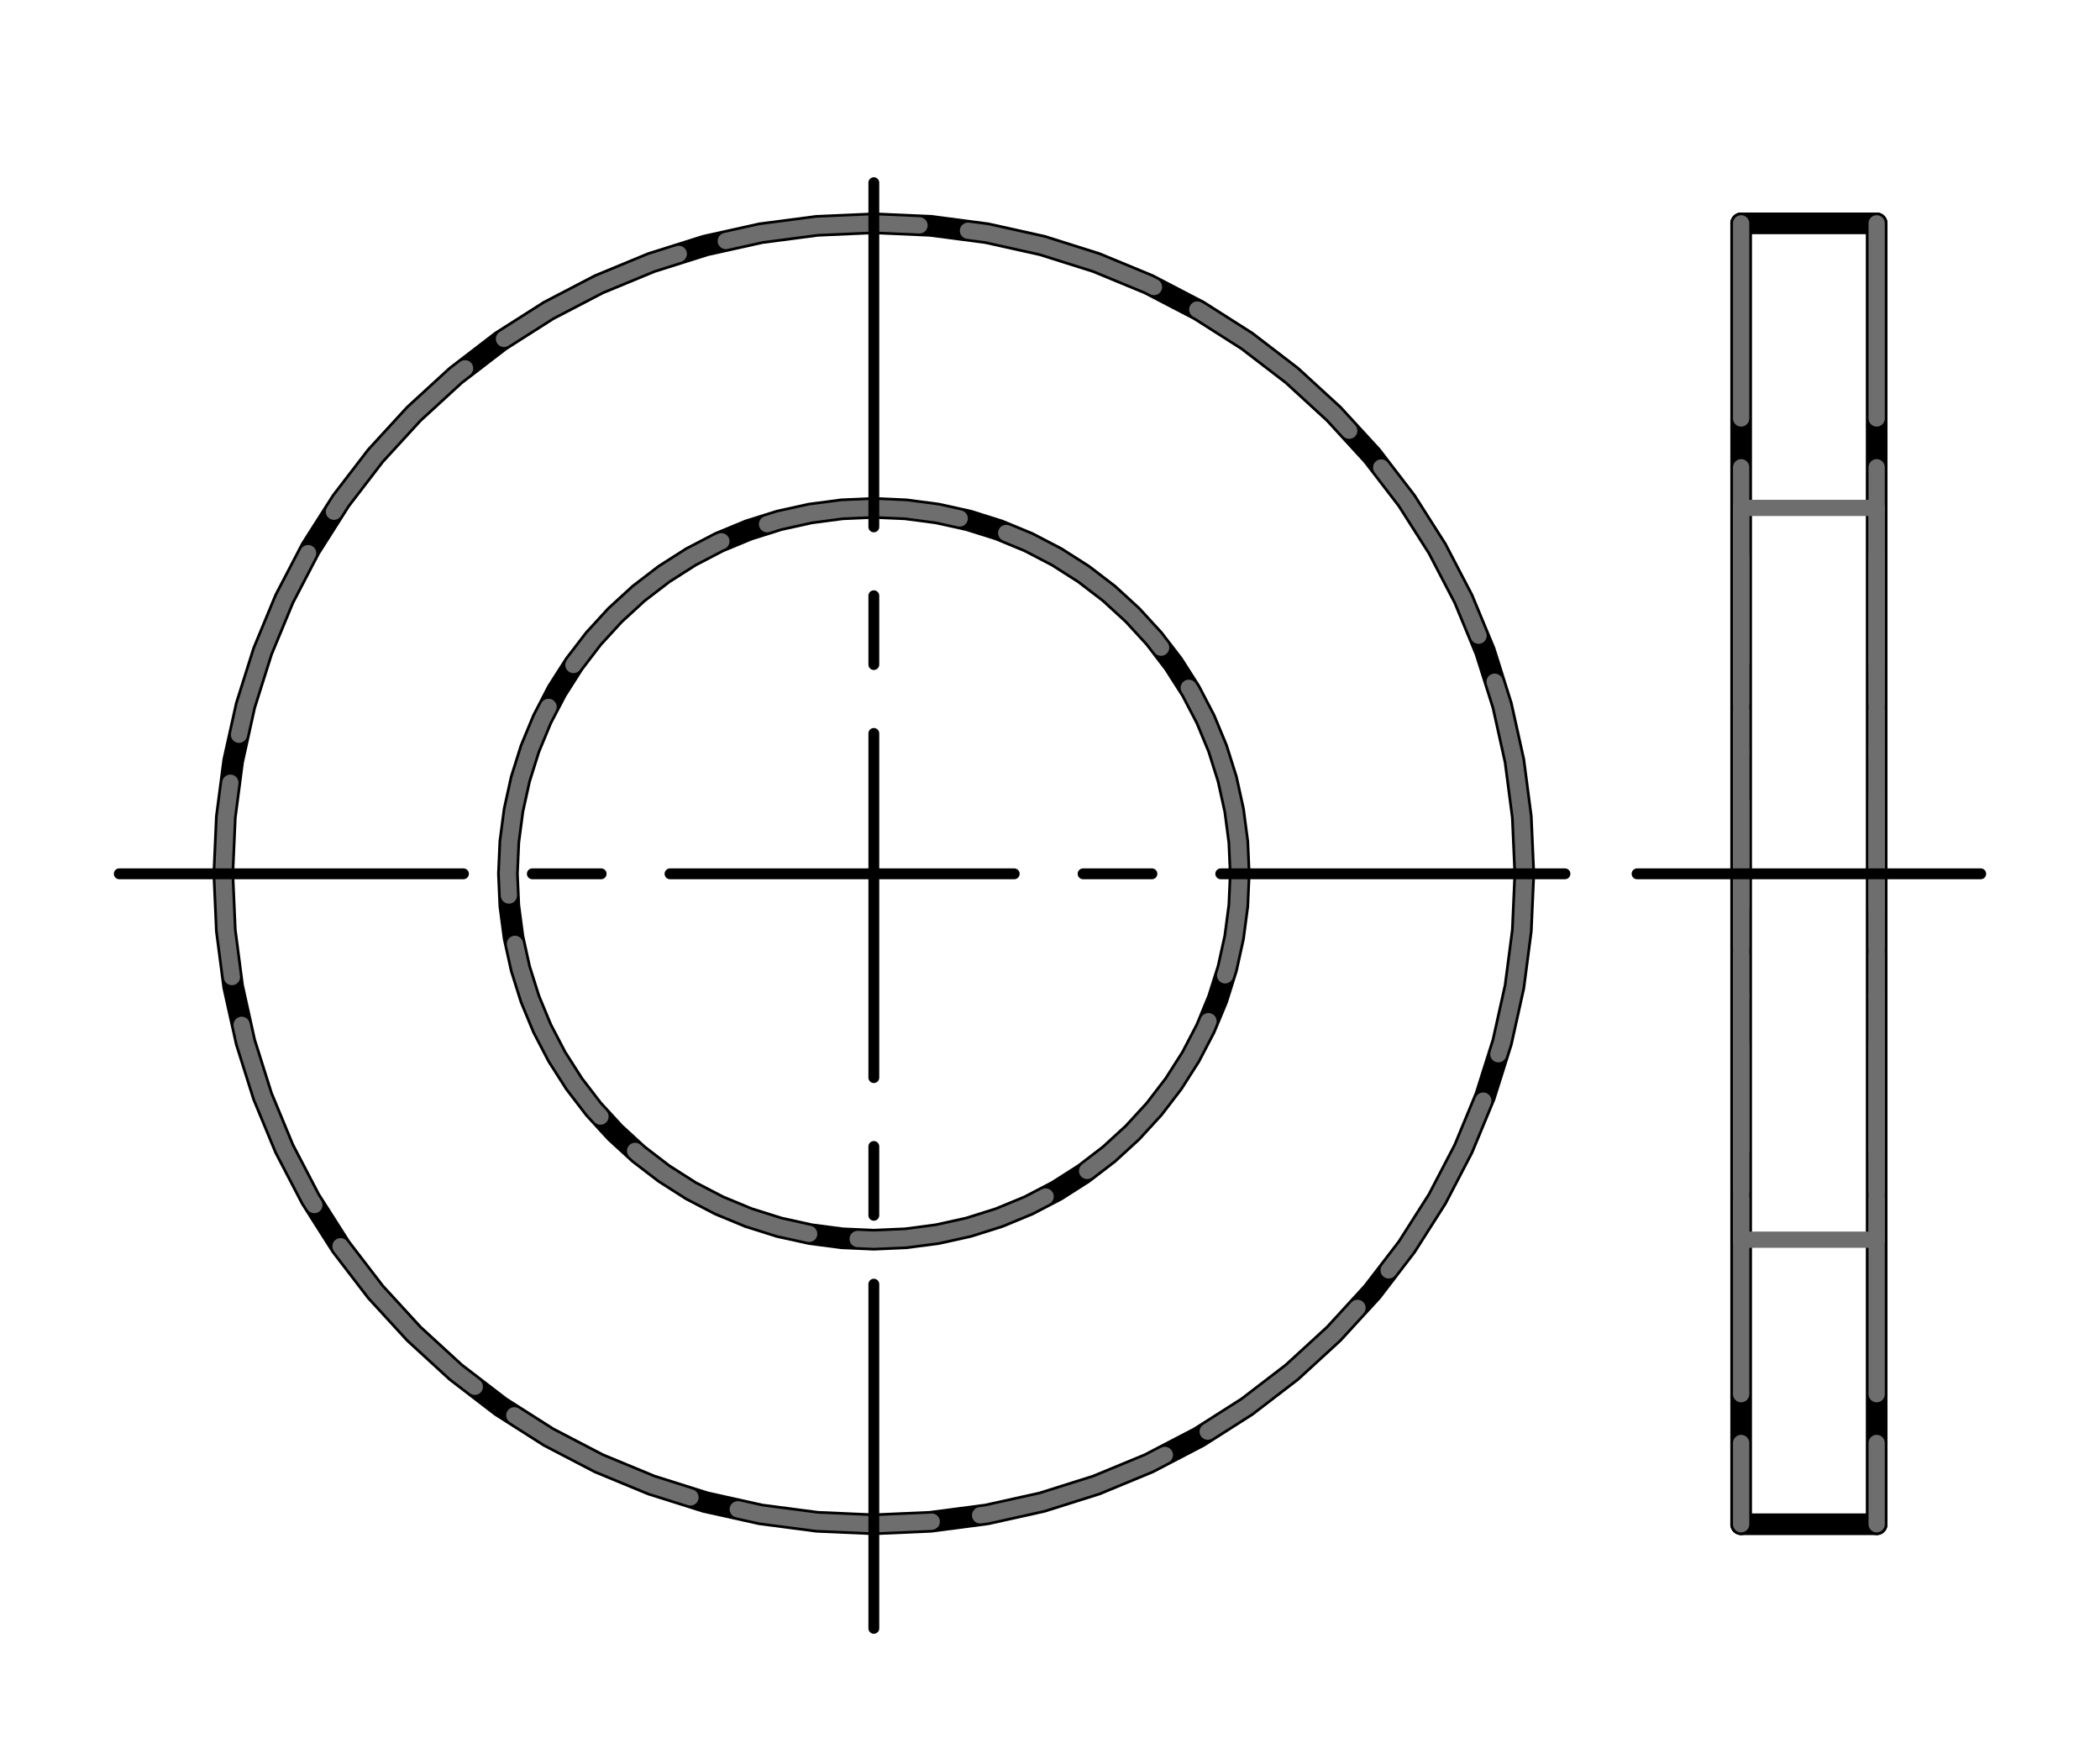
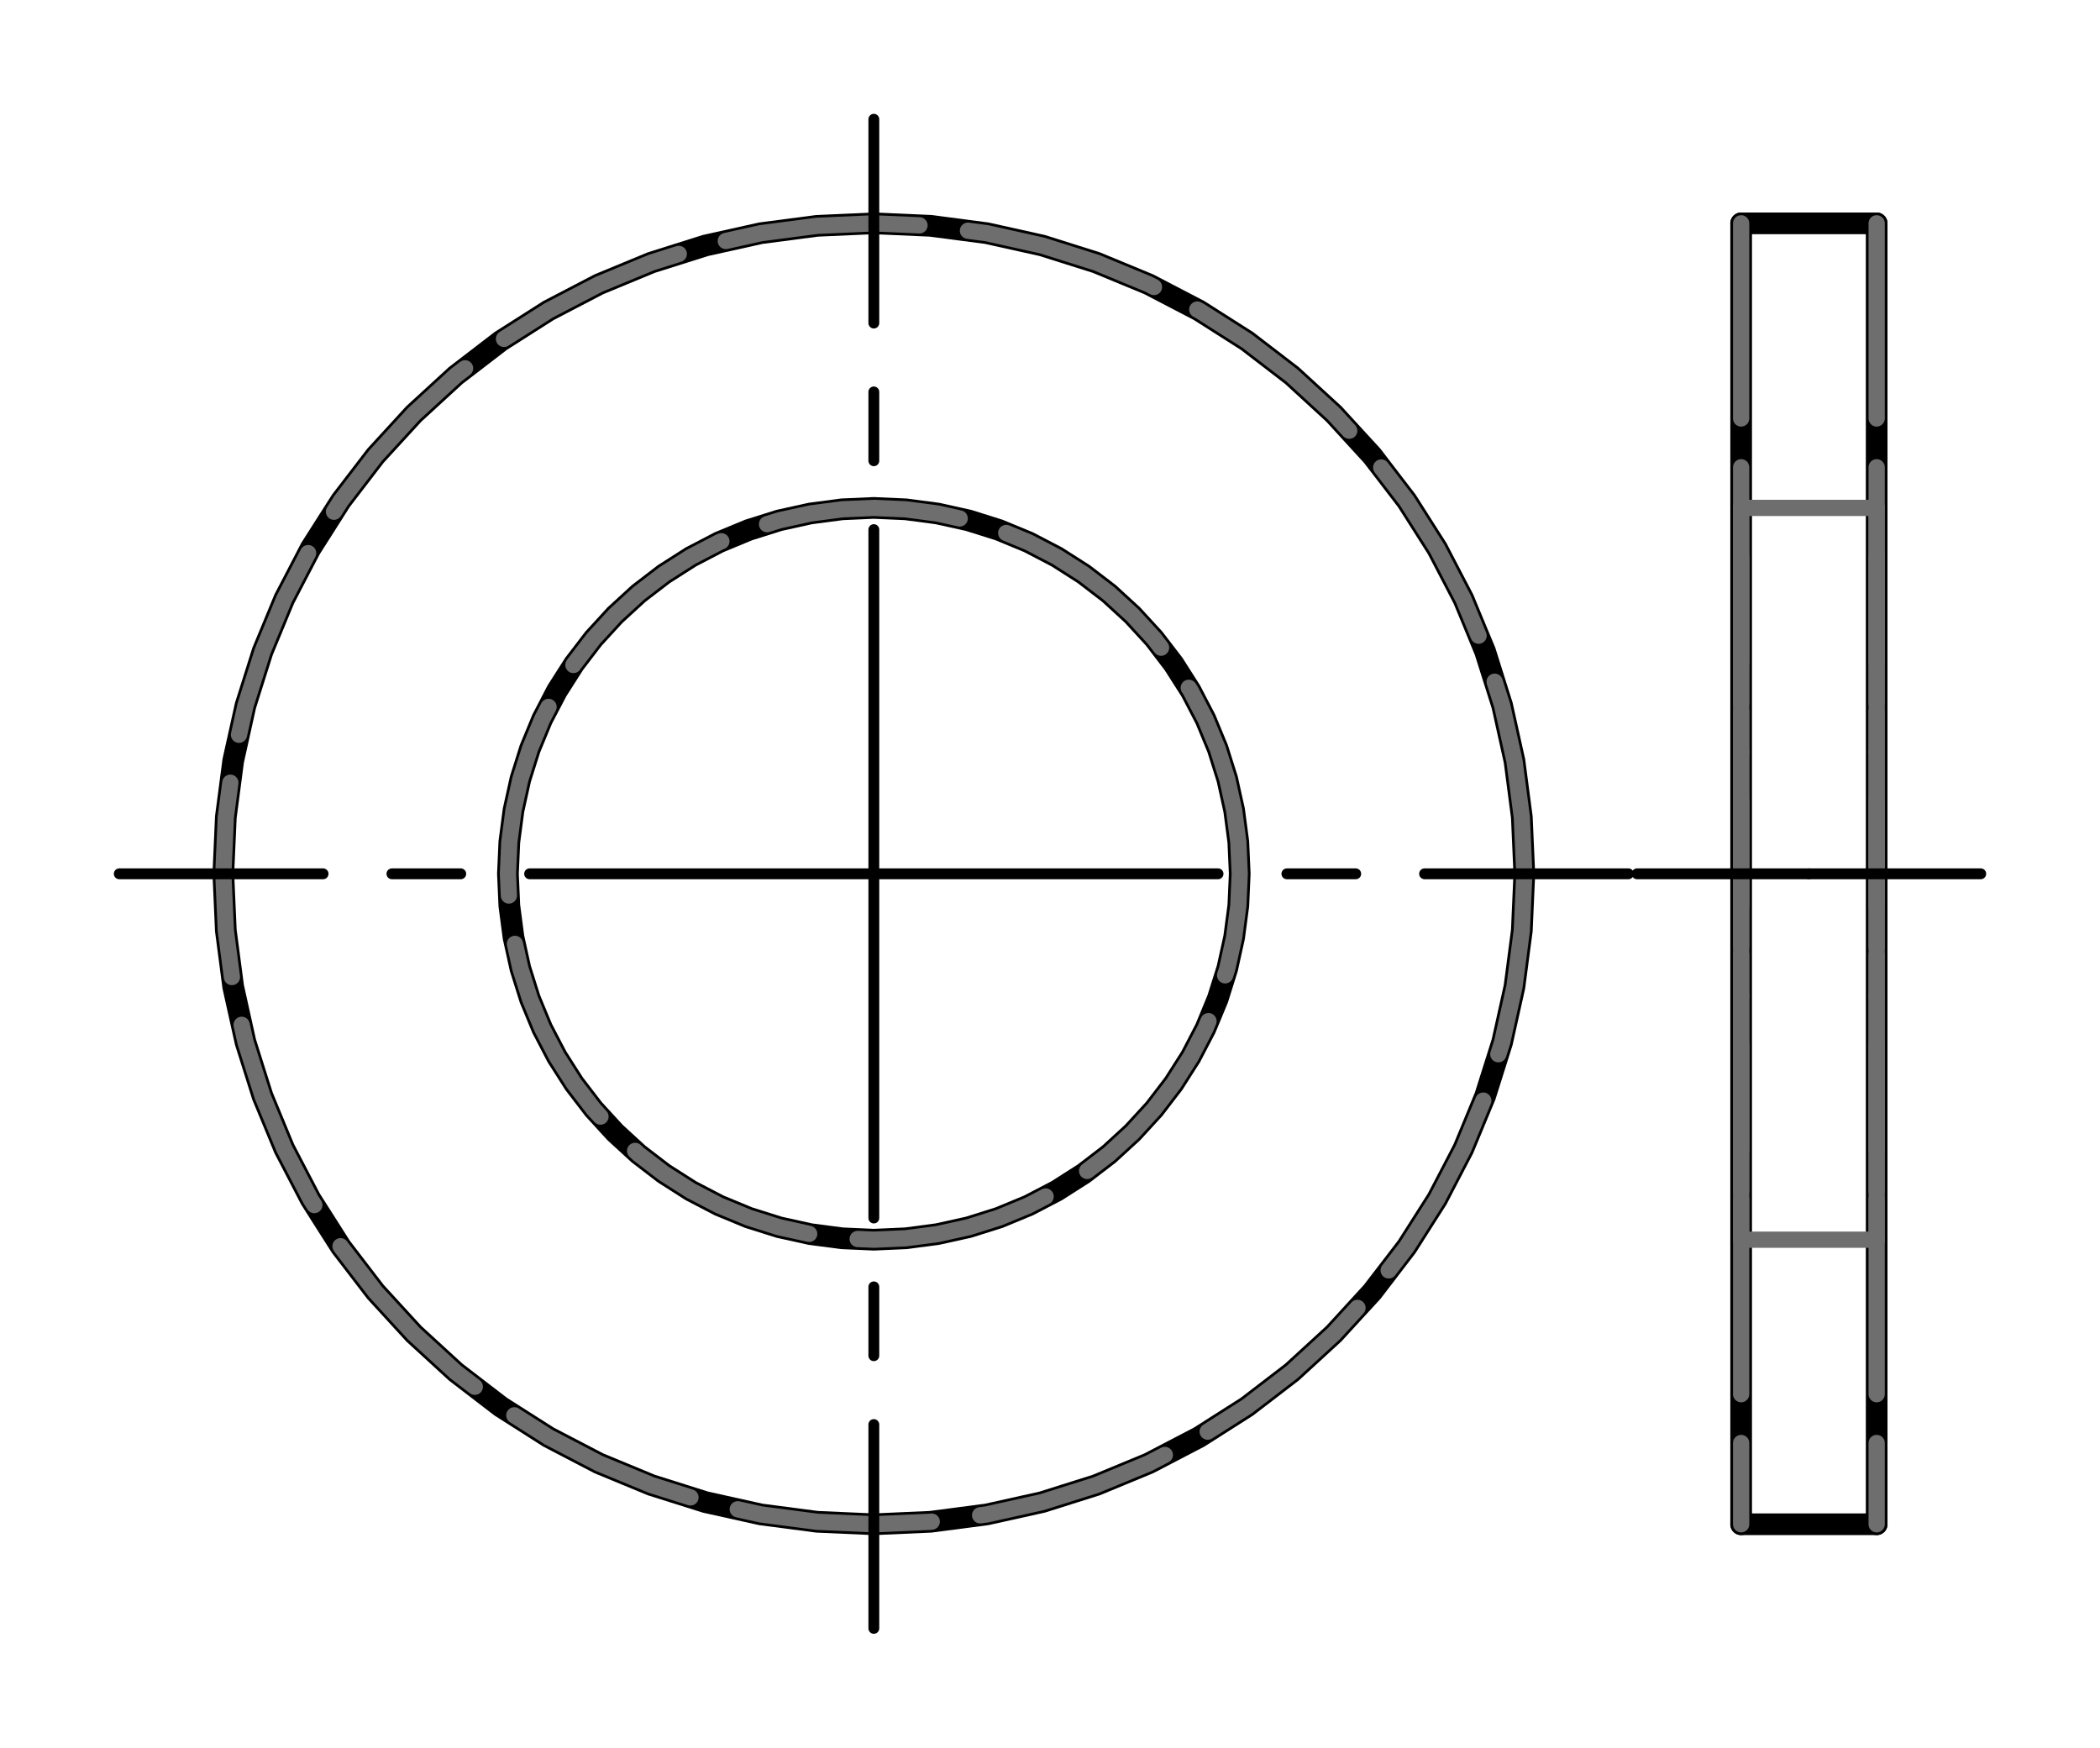
<svg xmlns="http://www.w3.org/2000/svg" width="38.74mm" height="32.24mm" viewBox="-16.12 -16.12 38.74 32.24" version="1.1">
  <g transform="scale(1,-1)" stroke-linecap="round">
    <g fill="none" stroke="rgb(0,0,0)" stroke-width="0.4" id="Visible">
      <path d="M 12.0,0.0 L 11.954,1.046 L 11.818,2.084 L 11.591,3.106 L 11.276,4.104 L 10.876,5.071 L 10.392,6.0 L 9.83,6.883 L 9.193,7.713 L 8.485,8.485 L 7.713,9.193 L 6.883,9.83 L 6.0,10.392 L 5.071,10.876 L 4.104,11.276 L 3.106,11.591 L 2.084,11.818 L 1.046,11.954 L 0.0,12.0 L -1.046,11.954 L -2.084,11.818 L -3.106,11.591 L -4.104,11.276 L -5.071,10.876 L -6.0,10.392 L -6.883,9.83 L -7.713,9.193 L -8.485,8.485 L -9.193,7.713 L -9.83,6.883 L -10.392,6.0 L -10.876,5.071 L -11.276,4.104 L -11.591,3.106 L -11.818,2.084 L -11.954,1.046 L -12.0,0.0 L -11.954,-1.046 L -11.818,-2.084 L -11.591,-3.106 L -11.276,-4.104 L -10.876,-5.071 L -10.392,-6.0 L -9.83,-6.883 L -9.193,-7.713 L -8.485,-8.485 L -7.713,-9.193 L -6.883,-9.83 L -6.0,-10.392 L -5.071,-10.876 L -4.104,-11.276 L -3.106,-11.591 L -2.084,-11.818 L -1.046,-11.954 L -0.0,-12.0 L 1.046,-11.954 L 2.084,-11.818 L 3.106,-11.591 L 4.104,-11.276 L 5.071,-10.876 L 6.0,-10.392 L 6.883,-9.83 L 7.713,-9.193 L 8.485,-8.485 L 9.193,-7.713 L 9.83,-6.883 L 10.392,-6.0 L 10.876,-5.071 L 11.276,-4.104 L 11.591,-3.106 L 11.818,-2.084 L 11.954,-1.046 L 12.0,-0.0" />
      <path d="M 6.75,0.0 L 6.724,0.588 L 6.647,1.172 L 6.52,1.747 L 6.343,2.309 L 6.118,2.853 L 5.846,3.375 L 5.529,3.872 L 5.171,4.339 L 4.773,4.773 L 4.339,5.171 L 3.872,5.529 L 3.375,5.846 L 2.853,6.118 L 2.309,6.343 L 1.747,6.52 L 1.172,6.647 L 0.588,6.724 L 0.0,6.75 L -0.588,6.724 L -1.172,6.647 L -1.747,6.52 L -2.309,6.343 L -2.853,6.118 L -3.375,5.846 L -3.872,5.529 L -4.339,5.171 L -4.773,4.773 L -5.171,4.339 L -5.529,3.872 L -5.846,3.375 L -6.118,2.853 L -6.343,2.309 L -6.52,1.747 L -6.647,1.172 L -6.724,0.588 L -6.75,-0.0 L -6.724,-0.588 L -6.647,-1.172 L -6.52,-1.747 L -6.343,-2.309 L -6.118,-2.853 L -5.846,-3.375 L -5.529,-3.872 L -5.171,-4.339 L -4.773,-4.773 L -4.339,-5.171 L -3.872,-5.529 L -3.375,-5.846 L -2.853,-6.118 L -2.309,-6.343 L -1.747,-6.52 L -1.172,-6.647 L -0.588,-6.724 L -0.0,-6.75 L 0.588,-6.724 L 1.172,-6.647 L 1.747,-6.52 L 2.309,-6.343 L 2.853,-6.118 L 3.375,-5.846 L 3.872,-5.529 L 4.339,-5.171 L 4.773,-4.773 L 5.171,-4.339 L 5.529,-3.872 L 5.846,-3.375 L 6.118,-2.853 L 6.343,-2.309 L 6.52,-1.747 L 6.647,-1.172 L 6.724,-0.588 L 6.75,0.0" />
      <path d="M 16.0,-12.0 L 16.0,-11.667 L 16.0,-11.333 L 16.0,-11.0 L 16.0,-10.667 L 16.0,-10.333 L 16.0,-10.0 L 16.0,-9.667 L 16.0,-9.333 L 16.0,-9.0 L 16.0,-8.667 L 16.0,-8.333 L 16.0,-8.0 L 16.0,-7.667 L 16.0,-7.333 L 16.0,-7.0 L 16.0,-6.667 L 16.0,-6.333 L 16.0,-6.0 L 16.0,-5.667 L 16.0,-5.333 L 16.0,-5.0 L 16.0,-4.667 L 16.0,-4.333 L 16.0,-4.0 L 16.0,-3.667 L 16.0,-3.333 L 16.0,-3.0 L 16.0,-2.667 L 16.0,-2.333 L 16.0,-2.0 L 16.0,-1.667 L 16.0,-1.333 L 16.0,-1.0 L 16.0,-0.667 L 16.0,-0.333 L 16.0,0.0 L 16.0,0.333 L 16.0,0.667 L 16.0,1.0 L 16.0,1.333 L 16.0,1.667 L 16.0,2.0 L 16.0,2.333 L 16.0,2.667 L 16.0,3.0 L 16.0,3.333 L 16.0,3.667 L 16.0,4.0 L 16.0,4.333 L 16.0,4.667 L 16.0,5.0 L 16.0,5.333 L 16.0,5.667 L 16.0,6.0 L 16.0,6.333 L 16.0,6.667 L 16.0,7.0 L 16.0,7.333 L 16.0,7.667 L 16.0,8.0 L 16.0,8.333 L 16.0,8.667 L 16.0,9.0 L 16.0,9.333 L 16.0,9.667 L 16.0,10.0 L 16.0,10.333 L 16.0,10.667 L 16.0,11.0 L 16.0,11.333 L 16.0,11.667 L 16.0,12.0" />
      <path d="M 18.5,12.0 L 18.465,12.0 L 18.431,12.0 L 18.396,12.0 L 18.361,12.0 L 18.326,12.0 L 18.292,12.0 L 18.257,12.0 L 18.222,12.0 L 18.188,12.0 L 18.153,12.0 L 18.118,12.0 L 18.083,12.0 L 18.049,12.0 L 18.014,12.0 L 17.979,12.0 L 17.944,12.0 L 17.91,12.0 L 17.875,12.0 L 17.84,12.0 L 17.806,12.0 L 17.771,12.0 L 17.736,12.0 L 17.701,12.0 L 17.667,12.0 L 17.632,12.0 L 17.597,12.0 L 17.562,12.0 L 17.528,12.0 L 17.493,12.0 L 17.458,12.0 L 17.424,12.0 L 17.389,12.0 L 17.354,12.0 L 17.319,12.0 L 17.285,12.0 L 17.25,12.0 L 17.215,12.0 L 17.181,12.0 L 17.146,12.0 L 17.111,12.0 L 17.076,12.0 L 17.042,12.0 L 17.007,12.0 L 16.972,12.0 L 16.938,12.0 L 16.903,12.0 L 16.868,12.0 L 16.833,12.0 L 16.799,12.0 L 16.764,12.0 L 16.729,12.0 L 16.694,12.0 L 16.66,12.0 L 16.625,12.0 L 16.59,12.0 L 16.556,12.0 L 16.521,12.0 L 16.486,12.0 L 16.451,12.0 L 16.417,12.0 L 16.382,12.0 L 16.347,12.0 L 16.312,12.0 L 16.278,12.0 L 16.243,12.0 L 16.208,12.0 L 16.174,12.0 L 16.139,12.0 L 16.104,12.0 L 16.069,12.0 L 16.035,12.0 L 16.0,12.0" />
      <path d="M 18.5,-12.0 L 18.5,-11.667 L 18.5,-11.333 L 18.5,-11.0 L 18.5,-10.667 L 18.5,-10.333 L 18.5,-10.0 L 18.5,-9.667 L 18.5,-9.333 L 18.5,-9.0 L 18.5,-8.667 L 18.5,-8.333 L 18.5,-8.0 L 18.5,-7.667 L 18.5,-7.333 L 18.5,-7.0 L 18.5,-6.667 L 18.5,-6.333 L 18.5,-6.0 L 18.5,-5.667 L 18.5,-5.333 L 18.5,-5.0 L 18.5,-4.667 L 18.5,-4.333 L 18.5,-4.0 L 18.5,-3.667 L 18.5,-3.333 L 18.5,-3.0 L 18.5,-2.667 L 18.5,-2.333 L 18.5,-2.0 L 18.5,-1.667 L 18.5,-1.333 L 18.5,-1.0 L 18.5,-0.667 L 18.5,-0.333 L 18.5,0.0 L 18.5,0.333 L 18.5,0.667 L 18.5,1.0 L 18.5,1.333 L 18.5,1.667 L 18.5,2.0 L 18.5,2.333 L 18.5,2.667 L 18.5,3.0 L 18.5,3.333 L 18.5,3.667 L 18.5,4.0 L 18.5,4.333 L 18.5,4.667 L 18.5,5.0 L 18.5,5.333 L 18.5,5.667 L 18.5,6.0 L 18.5,6.333 L 18.5,6.667 L 18.5,7.0 L 18.5,7.333 L 18.5,7.667 L 18.5,8.0 L 18.5,8.333 L 18.5,8.667 L 18.5,9.0 L 18.5,9.333 L 18.5,9.667 L 18.5,10.0 L 18.5,10.333 L 18.5,10.667 L 18.5,11.0 L 18.5,11.333 L 18.5,11.667 L 18.5,12.0" />
      <path d="M 18.5,-12.0 L 18.465,-12.0 L 18.431,-12.0 L 18.396,-12.0 L 18.361,-12.0 L 18.326,-12.0 L 18.292,-12.0 L 18.257,-12.0 L 18.222,-12.0 L 18.188,-12.0 L 18.153,-12.0 L 18.118,-12.0 L 18.083,-12.0 L 18.049,-12.0 L 18.014,-12.0 L 17.979,-12.0 L 17.944,-12.0 L 17.91,-12.0 L 17.875,-12.0 L 17.84,-12.0 L 17.806,-12.0 L 17.771,-12.0 L 17.736,-12.0 L 17.701,-12.0 L 17.667,-12.0 L 17.632,-12.0 L 17.597,-12.0 L 17.562,-12.0 L 17.528,-12.0 L 17.493,-12.0 L 17.458,-12.0 L 17.424,-12.0 L 17.389,-12.0 L 17.354,-12.0 L 17.319,-12.0 L 17.285,-12.0 L 17.25,-12.0 L 17.215,-12.0 L 17.181,-12.0 L 17.146,-12.0 L 17.111,-12.0 L 17.076,-12.0 L 17.042,-12.0 L 17.007,-12.0 L 16.972,-12.0 L 16.938,-12.0 L 16.903,-12.0 L 16.868,-12.0 L 16.833,-12.0 L 16.799,-12.0 L 16.764,-12.0 L 16.729,-12.0 L 16.694,-12.0 L 16.66,-12.0 L 16.625,-12.0 L 16.59,-12.0 L 16.556,-12.0 L 16.521,-12.0 L 16.486,-12.0 L 16.451,-12.0 L 16.417,-12.0 L 16.382,-12.0 L 16.347,-12.0 L 16.312,-12.0 L 16.278,-12.0 L 16.243,-12.0 L 16.208,-12.0 L 16.174,-12.0 L 16.139,-12.0 L 16.104,-12.0 L 16.069,-12.0 L 16.035,-12.0 L 16.0,-12.0" />
    </g>
    <g fill="none" stroke="rgb(110,110,110)" stroke-width="0.3" id="Hidden" stroke-dasharray="3.6 0.9">
      <path d="M 12.0,0.0 L 11.954,1.046 L 11.818,2.084 L 11.591,3.106 L 11.276,4.104 L 10.876,5.071 L 10.392,6.0 L 9.83,6.883 L 9.193,7.713 L 8.485,8.485 L 7.713,9.193 L 6.883,9.83 L 6.0,10.392 L 5.071,10.876 L 4.104,11.276 L 3.106,11.591 L 2.084,11.818 L 1.046,11.954 L 0.0,12.0 L -1.046,11.954 L -2.084,11.818 L -3.106,11.591 L -4.104,11.276 L -5.071,10.876 L -6.0,10.392 L -6.883,9.83 L -7.713,9.193 L -8.485,8.485 L -9.193,7.713 L -9.83,6.883 L -10.392,6.0 L -10.876,5.071 L -11.276,4.104 L -11.591,3.106 L -11.818,2.084 L -11.954,1.046 L -12.0,0.0 L -11.954,-1.046 L -11.818,-2.084 L -11.591,-3.106 L -11.276,-4.104 L -10.876,-5.071 L -10.392,-6.0 L -9.83,-6.883 L -9.193,-7.713 L -8.485,-8.485 L -7.713,-9.193 L -6.883,-9.83 L -6.0,-10.392 L -5.071,-10.876 L -4.104,-11.276 L -3.106,-11.591 L -2.084,-11.818 L -1.046,-11.954 L -0.0,-12.0 L 1.046,-11.954 L 2.084,-11.818 L 3.106,-11.591 L 4.104,-11.276 L 5.071,-10.876 L 6.0,-10.392 L 6.883,-9.83 L 7.713,-9.193 L 8.485,-8.485 L 9.193,-7.713 L 9.83,-6.883 L 10.392,-6.0 L 10.876,-5.071 L 11.276,-4.104 L 11.591,-3.106 L 11.818,-2.084 L 11.954,-1.046 L 12.0,-0.0" />
      <path d="M 6.75,0.0 L 6.724,0.588 L 6.647,1.172 L 6.52,1.747 L 6.343,2.309 L 6.118,2.853 L 5.846,3.375 L 5.529,3.872 L 5.171,4.339 L 4.773,4.773 L 4.339,5.171 L 3.872,5.529 L 3.375,5.846 L 2.853,6.118 L 2.309,6.343 L 1.747,6.52 L 1.172,6.647 L 0.588,6.724 L 0.0,6.75 L -0.588,6.724 L -1.172,6.647 L -1.747,6.52 L -2.309,6.343 L -2.853,6.118 L -3.375,5.846 L -3.872,5.529 L -4.339,5.171 L -4.773,4.773 L -5.171,4.339 L -5.529,3.872 L -5.846,3.375 L -6.118,2.853 L -6.343,2.309 L -6.52,1.747 L -6.647,1.172 L -6.724,0.588 L -6.75,-0.0 L -6.724,-0.588 L -6.647,-1.172 L -6.52,-1.747 L -6.343,-2.309 L -6.118,-2.853 L -5.846,-3.375 L -5.529,-3.872 L -5.171,-4.339 L -4.773,-4.773 L -4.339,-5.171 L -3.872,-5.529 L -3.375,-5.846 L -2.853,-6.118 L -2.309,-6.343 L -1.747,-6.52 L -1.172,-6.647 L -0.588,-6.724 L -0.0,-6.75 L 0.588,-6.724 L 1.172,-6.647 L 1.747,-6.52 L 2.309,-6.343 L 2.853,-6.118 L 3.375,-5.846 L 3.872,-5.529 L 4.339,-5.171 L 4.773,-4.773 L 5.171,-4.339 L 5.529,-3.872 L 5.846,-3.375 L 6.118,-2.853 L 6.343,-2.309 L 6.52,-1.747 L 6.647,-1.172 L 6.724,-0.588 L 6.75,0.0" />
      <path d="M 16.0,12.0 L 16.0,11.667 L 16.0,11.333 L 16.0,11.0 L 16.0,10.667 L 16.0,10.333 L 16.0,10.0 L 16.0,9.667 L 16.0,9.333 L 16.0,9.0 L 16.0,8.667 L 16.0,8.333 L 16.0,8.0 L 16.0,7.667 L 16.0,7.333 L 16.0,7.0 L 16.0,6.667 L 16.0,6.333 L 16.0,6.0 L 16.0,5.667 L 16.0,5.333 L 16.0,5.0 L 16.0,4.667 L 16.0,4.333 L 16.0,4.0 L 16.0,3.667 L 16.0,3.333 L 16.0,3.0 L 16.0,2.667 L 16.0,2.333 L 16.0,2.0 L 16.0,1.667 L 16.0,1.333 L 16.0,1.0 L 16.0,0.667 L 16.0,0.333 L 16.0,0.0 L 16.0,-0.333 L 16.0,-0.667 L 16.0,-1.0 L 16.0,-1.333 L 16.0,-1.667 L 16.0,-2.0 L 16.0,-2.333 L 16.0,-2.667 L 16.0,-3.0 L 16.0,-3.333 L 16.0,-3.667 L 16.0,-4.0 L 16.0,-4.333 L 16.0,-4.667 L 16.0,-5.0 L 16.0,-5.333 L 16.0,-5.667 L 16.0,-6.0 L 16.0,-6.333 L 16.0,-6.667 L 16.0,-7.0 L 16.0,-7.333 L 16.0,-7.667 L 16.0,-8.0 L 16.0,-8.333 L 16.0,-8.667 L 16.0,-9.0 L 16.0,-9.333 L 16.0,-9.667 L 16.0,-10.0 L 16.0,-10.333 L 16.0,-10.667 L 16.0,-11.0 L 16.0,-11.333 L 16.0,-11.667 L 16.0,-12.0" />
      <path d="M 18.5,12.0 L 18.5,11.667 L 18.5,11.333 L 18.5,11.0 L 18.5,10.667 L 18.5,10.333 L 18.5,10.0 L 18.5,9.667 L 18.5,9.333 L 18.5,9.0 L 18.5,8.667 L 18.5,8.333 L 18.5,8.0 L 18.5,7.667 L 18.5,7.333 L 18.5,7.0 L 18.5,6.667 L 18.5,6.333 L 18.5,6.0 L 18.5,5.667 L 18.5,5.333 L 18.5,5.0 L 18.5,4.667 L 18.5,4.333 L 18.5,4.0 L 18.5,3.667 L 18.5,3.333 L 18.5,3.0 L 18.5,2.667 L 18.5,2.333 L 18.5,2.0 L 18.5,1.667 L 18.5,1.333 L 18.5,1.0 L 18.5,0.667 L 18.5,0.333 L 18.5,0.0 L 18.5,-0.333 L 18.5,-0.667 L 18.5,-1.0 L 18.5,-1.333 L 18.5,-1.667 L 18.5,-2.0 L 18.5,-2.333 L 18.5,-2.667 L 18.5,-3.0 L 18.5,-3.333 L 18.5,-3.667 L 18.5,-4.0 L 18.5,-4.333 L 18.5,-4.667 L 18.5,-5.0 L 18.5,-5.333 L 18.5,-5.667 L 18.5,-6.0 L 18.5,-6.333 L 18.5,-6.667 L 18.5,-7.0 L 18.5,-7.333 L 18.5,-7.667 L 18.5,-8.0 L 18.5,-8.333 L 18.5,-8.667 L 18.5,-9.0 L 18.5,-9.333 L 18.5,-9.667 L 18.5,-10.0 L 18.5,-10.333 L 18.5,-10.667 L 18.5,-11.0 L 18.5,-11.333 L 18.5,-11.667 L 18.5,-12.0" />
      <path d="M 16.0,6.75 L 16.0,6.562 L 16.0,6.375 L 16.0,6.188 L 16.0,6.0 L 16.0,5.812 L 16.0,5.625 L 16.0,5.438 L 16.0,5.25 L 16.0,5.062 L 16.0,4.875 L 16.0,4.688 L 16.0,4.5 L 16.0,4.312 L 16.0,4.125 L 16.0,3.938 L 16.0,3.75 L 16.0,3.562 L 16.0,3.375 L 16.0,3.188 L 16.0,3.0 L 16.0,2.812 L 16.0,2.625 L 16.0,2.438 L 16.0,2.25 L 16.0,2.062 L 16.0,1.875 L 16.0,1.688 L 16.0,1.5 L 16.0,1.312 L 16.0,1.125 L 16.0,0.938 L 16.0,0.75 L 16.0,0.562 L 16.0,0.375 L 16.0,0.188 L 16.0,0.0 L 16.0,-0.188 L 16.0,-0.375 L 16.0,-0.562 L 16.0,-0.75 L 16.0,-0.938 L 16.0,-1.125 L 16.0,-1.312 L 16.0,-1.5 L 16.0,-1.688 L 16.0,-1.875 L 16.0,-2.062 L 16.0,-2.25 L 16.0,-2.438 L 16.0,-2.625 L 16.0,-2.812 L 16.0,-3.0 L 16.0,-3.188 L 16.0,-3.375 L 16.0,-3.562 L 16.0,-3.75 L 16.0,-3.938 L 16.0,-4.125 L 16.0,-4.312 L 16.0,-4.5 L 16.0,-4.688 L 16.0,-4.875 L 16.0,-5.062 L 16.0,-5.25 L 16.0,-5.438 L 16.0,-5.625 L 16.0,-5.812 L 16.0,-6.0 L 16.0,-6.188 L 16.0,-6.375 L 16.0,-6.562 L 16.0,-6.75" />
      <path d="M 16.0,-6.75 L 16.0,-6.562 L 16.0,-6.375 L 16.0,-6.188 L 16.0,-6.0 L 16.0,-5.812 L 16.0,-5.625 L 16.0,-5.438 L 16.0,-5.25 L 16.0,-5.062 L 16.0,-4.875 L 16.0,-4.688 L 16.0,-4.5 L 16.0,-4.312 L 16.0,-4.125 L 16.0,-3.938 L 16.0,-3.75 L 16.0,-3.562 L 16.0,-3.375 L 16.0,-3.188 L 16.0,-3.0 L 16.0,-2.812 L 16.0,-2.625 L 16.0,-2.438 L 16.0,-2.25 L 16.0,-2.062 L 16.0,-1.875 L 16.0,-1.688 L 16.0,-1.5 L 16.0,-1.312 L 16.0,-1.125 L 16.0,-0.938 L 16.0,-0.75 L 16.0,-0.562 L 16.0,-0.375 L 16.0,-0.188 L 16.0,0.0 L 16.0,0.188 L 16.0,0.375 L 16.0,0.562 L 16.0,0.75 L 16.0,0.938 L 16.0,1.125 L 16.0,1.312 L 16.0,1.5 L 16.0,1.688 L 16.0,1.875 L 16.0,2.062 L 16.0,2.25 L 16.0,2.438 L 16.0,2.625 L 16.0,2.812 L 16.0,3.0 L 16.0,3.188 L 16.0,3.375 L 16.0,3.562 L 16.0,3.75 L 16.0,3.938 L 16.0,4.125 L 16.0,4.312 L 16.0,4.5 L 16.0,4.688 L 16.0,4.875 L 16.0,5.062 L 16.0,5.25 L 16.0,5.438 L 16.0,5.625 L 16.0,5.812 L 16.0,6.0 L 16.0,6.188 L 16.0,6.375 L 16.0,6.562 L 16.0,6.75" />
      <path d="M 18.5,6.75 L 18.5,6.562 L 18.5,6.375 L 18.5,6.188 L 18.5,6.0 L 18.5,5.812 L 18.5,5.625 L 18.5,5.438 L 18.5,5.25 L 18.5,5.062 L 18.5,4.875 L 18.5,4.688 L 18.5,4.5 L 18.5,4.312 L 18.5,4.125 L 18.5,3.938 L 18.5,3.75 L 18.5,3.562 L 18.5,3.375 L 18.5,3.188 L 18.5,3.0 L 18.5,2.812 L 18.5,2.625 L 18.5,2.438 L 18.5,2.25 L 18.5,2.062 L 18.5,1.875 L 18.5,1.688 L 18.5,1.5 L 18.5,1.312 L 18.5,1.125 L 18.5,0.938 L 18.5,0.75 L 18.5,0.562 L 18.5,0.375 L 18.5,0.188 L 18.5,0.0 L 18.5,-0.188 L 18.5,-0.375 L 18.5,-0.562 L 18.5,-0.75 L 18.5,-0.938 L 18.5,-1.125 L 18.5,-1.312 L 18.5,-1.5 L 18.5,-1.688 L 18.5,-1.875 L 18.5,-2.062 L 18.5,-2.25 L 18.5,-2.438 L 18.5,-2.625 L 18.5,-2.812 L 18.5,-3.0 L 18.5,-3.188 L 18.5,-3.375 L 18.5,-3.562 L 18.5,-3.75 L 18.5,-3.938 L 18.5,-4.125 L 18.5,-4.312 L 18.5,-4.5 L 18.5,-4.688 L 18.5,-4.875 L 18.5,-5.062 L 18.5,-5.25 L 18.5,-5.438 L 18.5,-5.625 L 18.5,-5.812 L 18.5,-6.0 L 18.5,-6.188 L 18.5,-6.375 L 18.5,-6.562 L 18.5,-6.75" />
      <path d="M 18.5,-6.75 L 18.5,-6.562 L 18.5,-6.375 L 18.5,-6.188 L 18.5,-6.0 L 18.5,-5.812 L 18.5,-5.625 L 18.5,-5.438 L 18.5,-5.25 L 18.5,-5.062 L 18.5,-4.875 L 18.5,-4.688 L 18.5,-4.5 L 18.5,-4.312 L 18.5,-4.125 L 18.5,-3.938 L 18.5,-3.75 L 18.5,-3.562 L 18.5,-3.375 L 18.5,-3.188 L 18.5,-3.0 L 18.5,-2.812 L 18.5,-2.625 L 18.5,-2.438 L 18.5,-2.25 L 18.5,-2.062 L 18.5,-1.875 L 18.5,-1.688 L 18.5,-1.5 L 18.5,-1.312 L 18.5,-1.125 L 18.5,-0.938 L 18.5,-0.75 L 18.5,-0.562 L 18.5,-0.375 L 18.5,-0.188 L 18.5,0.0 L 18.5,0.188 L 18.5,0.375 L 18.5,0.562 L 18.5,0.75 L 18.5,0.938 L 18.5,1.125 L 18.5,1.312 L 18.5,1.5 L 18.5,1.688 L 18.5,1.875 L 18.5,2.062 L 18.5,2.25 L 18.5,2.438 L 18.5,2.625 L 18.5,2.812 L 18.5,3.0 L 18.5,3.188 L 18.5,3.375 L 18.5,3.562 L 18.5,3.75 L 18.5,3.938 L 18.5,4.125 L 18.5,4.312 L 18.5,4.5 L 18.5,4.688 L 18.5,4.875 L 18.5,5.062 L 18.5,5.25 L 18.5,5.438 L 18.5,5.625 L 18.5,5.812 L 18.5,6.0 L 18.5,6.188 L 18.5,6.375 L 18.5,6.562 L 18.5,6.75" />
      <path d="M 18.5,6.75 L 18.465,6.75 L 18.431,6.75 L 18.396,6.75 L 18.361,6.75 L 18.326,6.75 L 18.292,6.75 L 18.257,6.75 L 18.222,6.75 L 18.188,6.75 L 18.153,6.75 L 18.118,6.75 L 18.083,6.75 L 18.049,6.75 L 18.014,6.75 L 17.979,6.75 L 17.944,6.75 L 17.91,6.75 L 17.875,6.75 L 17.84,6.75 L 17.806,6.75 L 17.771,6.75 L 17.736,6.75 L 17.701,6.75 L 17.667,6.75 L 17.632,6.75 L 17.597,6.75 L 17.562,6.75 L 17.528,6.75 L 17.493,6.75 L 17.458,6.75 L 17.424,6.75 L 17.389,6.75 L 17.354,6.75 L 17.319,6.75 L 17.285,6.75 L 17.25,6.75 L 17.215,6.75 L 17.181,6.75 L 17.146,6.75 L 17.111,6.75 L 17.076,6.75 L 17.042,6.75 L 17.007,6.75 L 16.972,6.75 L 16.938,6.75 L 16.903,6.75 L 16.868,6.75 L 16.833,6.75 L 16.799,6.75 L 16.764,6.75 L 16.729,6.75 L 16.694,6.75 L 16.66,6.75 L 16.625,6.75 L 16.59,6.75 L 16.556,6.75 L 16.521,6.75 L 16.486,6.75 L 16.451,6.75 L 16.417,6.75 L 16.382,6.75 L 16.347,6.75 L 16.312,6.75 L 16.278,6.75 L 16.243,6.75 L 16.208,6.75 L 16.174,6.75 L 16.139,6.75 L 16.104,6.75 L 16.069,6.75 L 16.035,6.75 L 16.0,6.75" />
      <path d="M 18.5,-6.75 L 18.465,-6.75 L 18.431,-6.75 L 18.396,-6.75 L 18.361,-6.75 L 18.326,-6.75 L 18.292,-6.75 L 18.257,-6.75 L 18.222,-6.75 L 18.188,-6.75 L 18.153,-6.75 L 18.118,-6.75 L 18.083,-6.75 L 18.049,-6.75 L 18.014,-6.75 L 17.979,-6.75 L 17.944,-6.75 L 17.91,-6.75 L 17.875,-6.75 L 17.84,-6.75 L 17.806,-6.75 L 17.771,-6.75 L 17.736,-6.75 L 17.701,-6.75 L 17.667,-6.75 L 17.632,-6.75 L 17.597,-6.75 L 17.562,-6.75 L 17.528,-6.75 L 17.493,-6.75 L 17.458,-6.75 L 17.424,-6.75 L 17.389,-6.75 L 17.354,-6.75 L 17.319,-6.75 L 17.285,-6.75 L 17.25,-6.75 L 17.215,-6.75 L 17.181,-6.75 L 17.146,-6.75 L 17.111,-6.75 L 17.076,-6.75 L 17.042,-6.75 L 17.007,-6.75 L 16.972,-6.75 L 16.938,-6.75 L 16.903,-6.75 L 16.868,-6.75 L 16.833,-6.75 L 16.799,-6.75 L 16.764,-6.75 L 16.729,-6.75 L 16.694,-6.75 L 16.66,-6.75 L 16.625,-6.75 L 16.59,-6.75 L 16.556,-6.75 L 16.521,-6.75 L 16.486,-6.75 L 16.451,-6.75 L 16.417,-6.75 L 16.382,-6.75 L 16.347,-6.75 L 16.312,-6.75 L 16.278,-6.75 L 16.243,-6.75 L 16.208,-6.75 L 16.174,-6.75 L 16.139,-6.75 L 16.104,-6.75 L 16.069,-6.75 L 16.035,-6.75 L 16.0,-6.75" />
    </g>
    <g fill="none" stroke="rgb(0,0,0)" stroke-width="0.2" id="Center" stroke-dasharray="6.35 1.27 1.27 1.27">
-       <line x1="-13.92" y1="0.0" x2="13.92" y2="0.0" />
-       <line x1="0.0" y1="-13.92" x2="0.0" y2="13.92" />
-       <line x1="14.08" y1="0.0" x2="20.42" y2="0.0" />
+       <line x1="0.0" y1="0.0" x2="-13.92" y2="0.0" />
+       <line x1="0.0" y1="0.0" x2="13.92" y2="0.0" />
+       <line x1="0.0" y1="0.0" x2="0.0" y2="-13.92" />
+       <line x1="0.0" y1="0.0" x2="0.0" y2="13.92" />
+       <line x1="17.25" y1="0.0" x2="14.08" y2="0.0" />
+       <line x1="17.25" y1="0.0" x2="20.42" y2="0.0" />
    </g>
  </g>
</svg>
